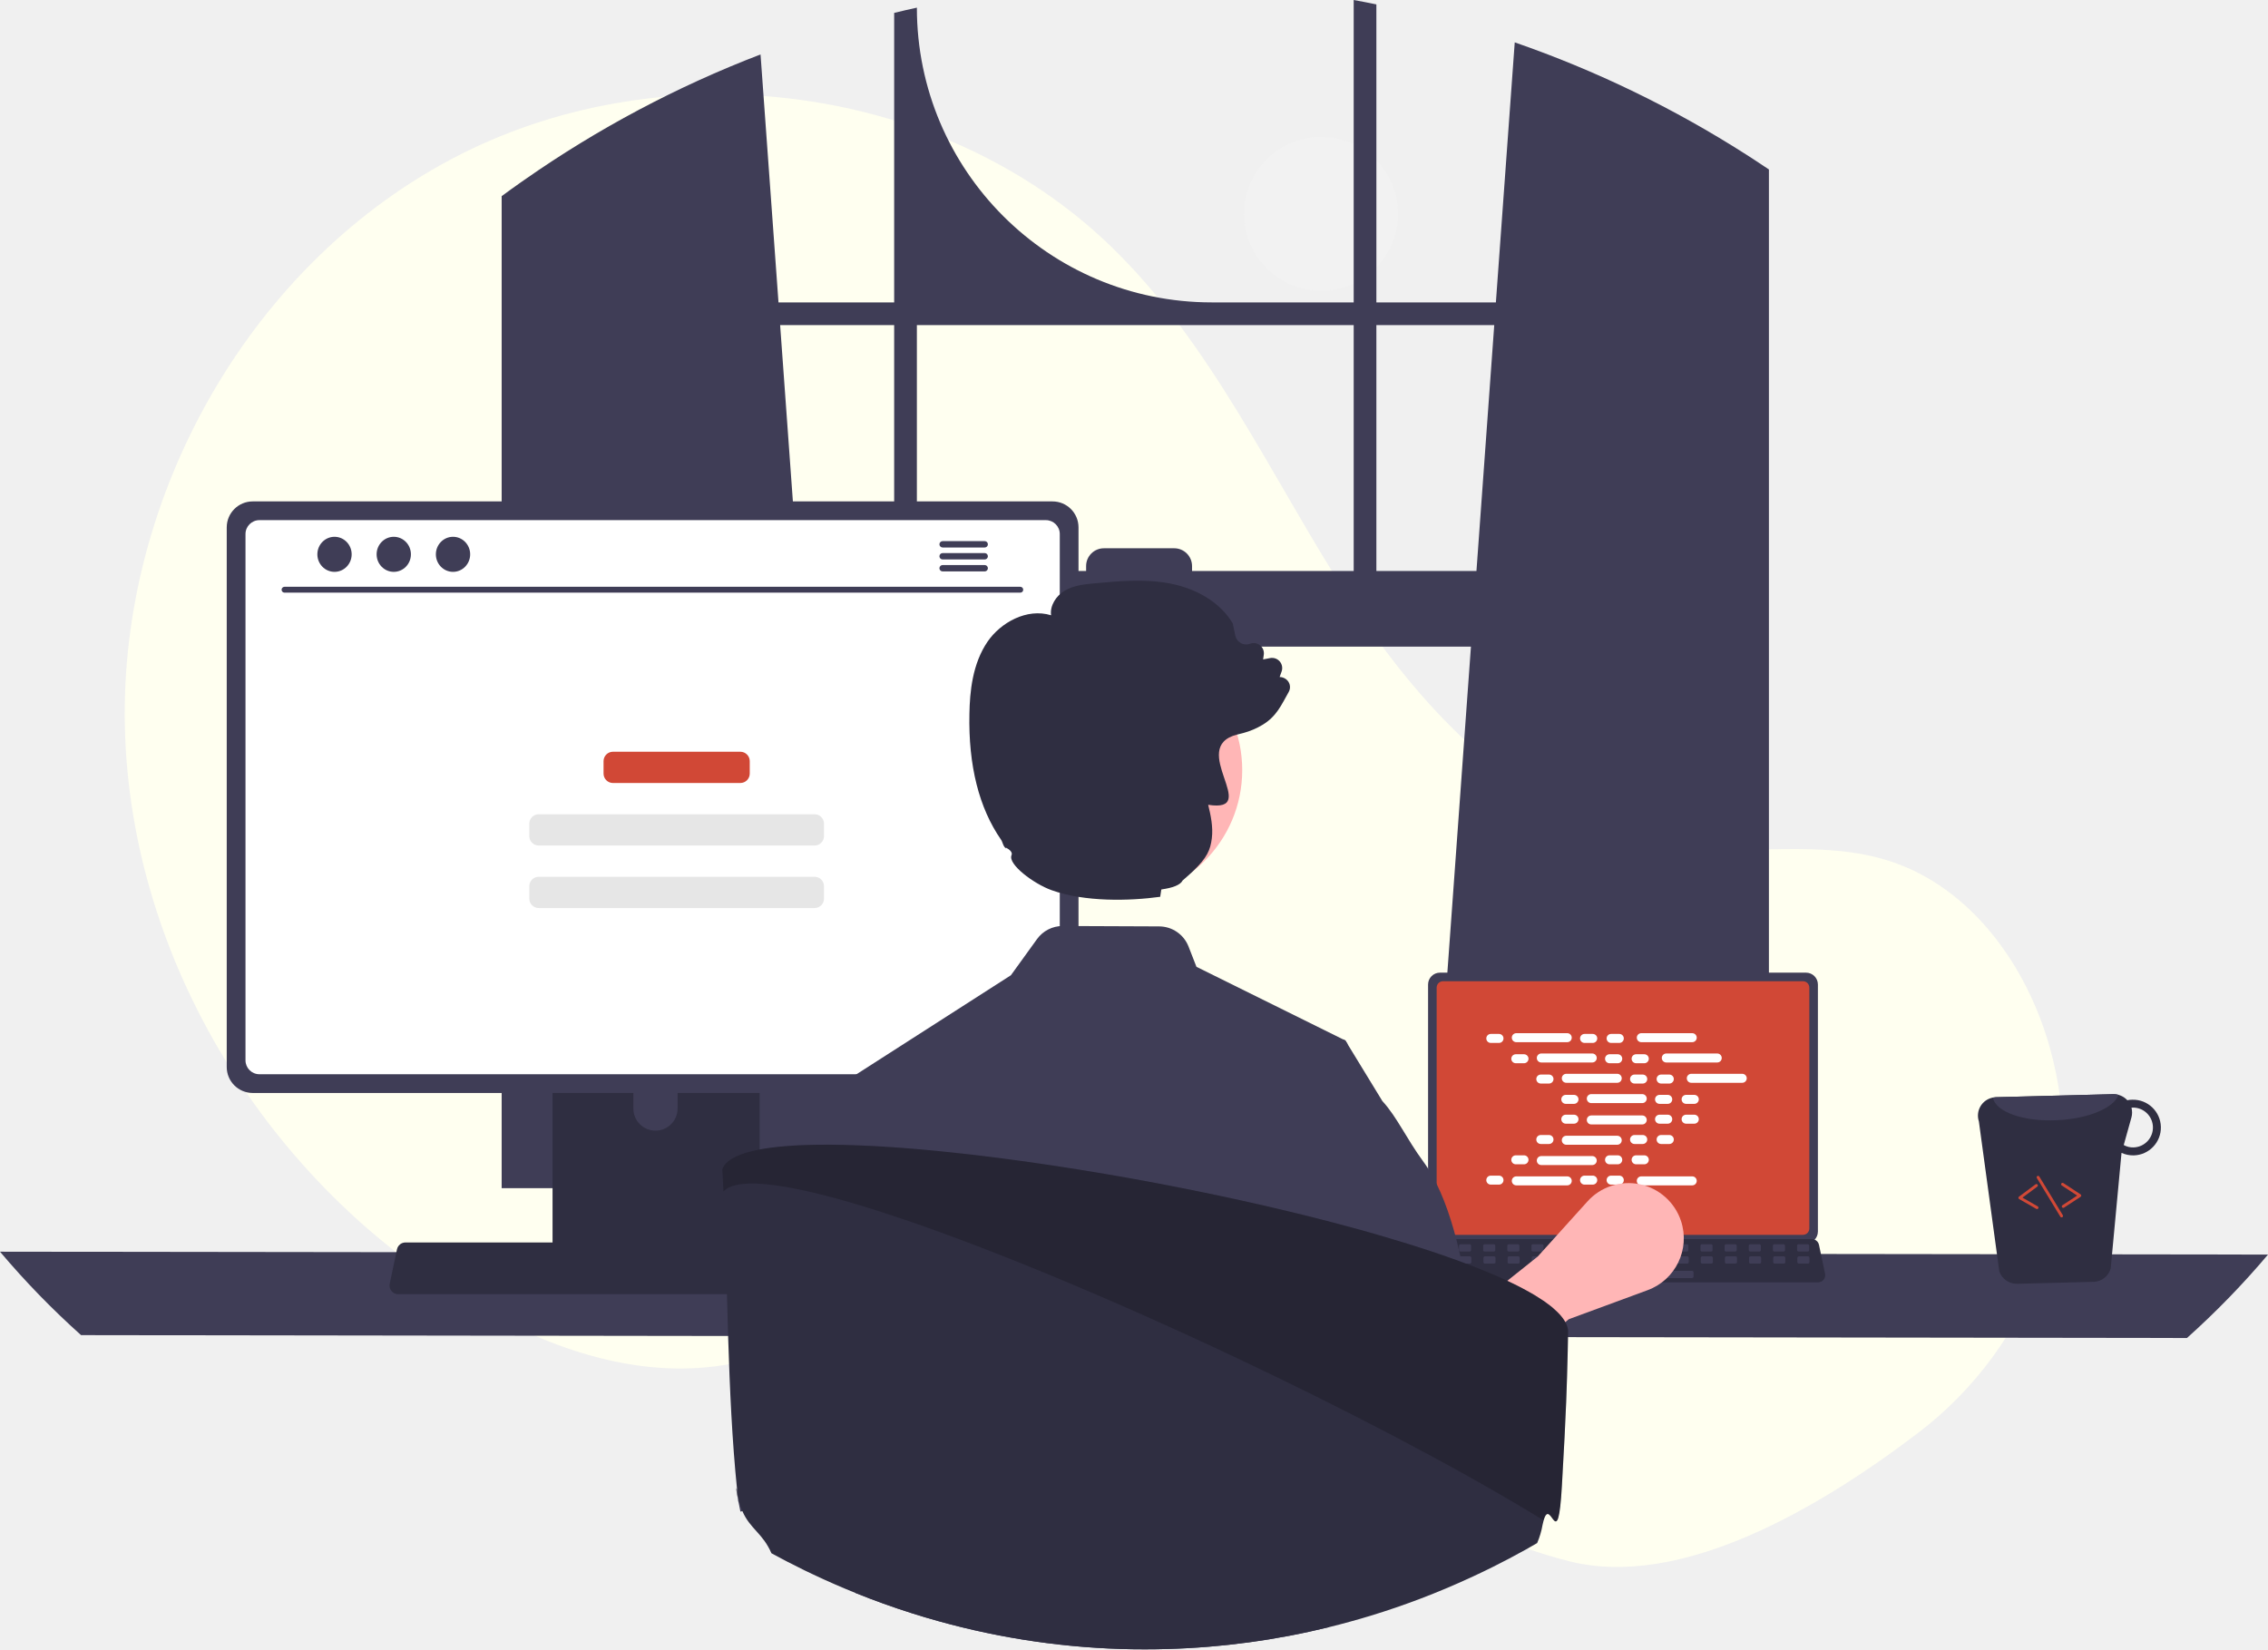
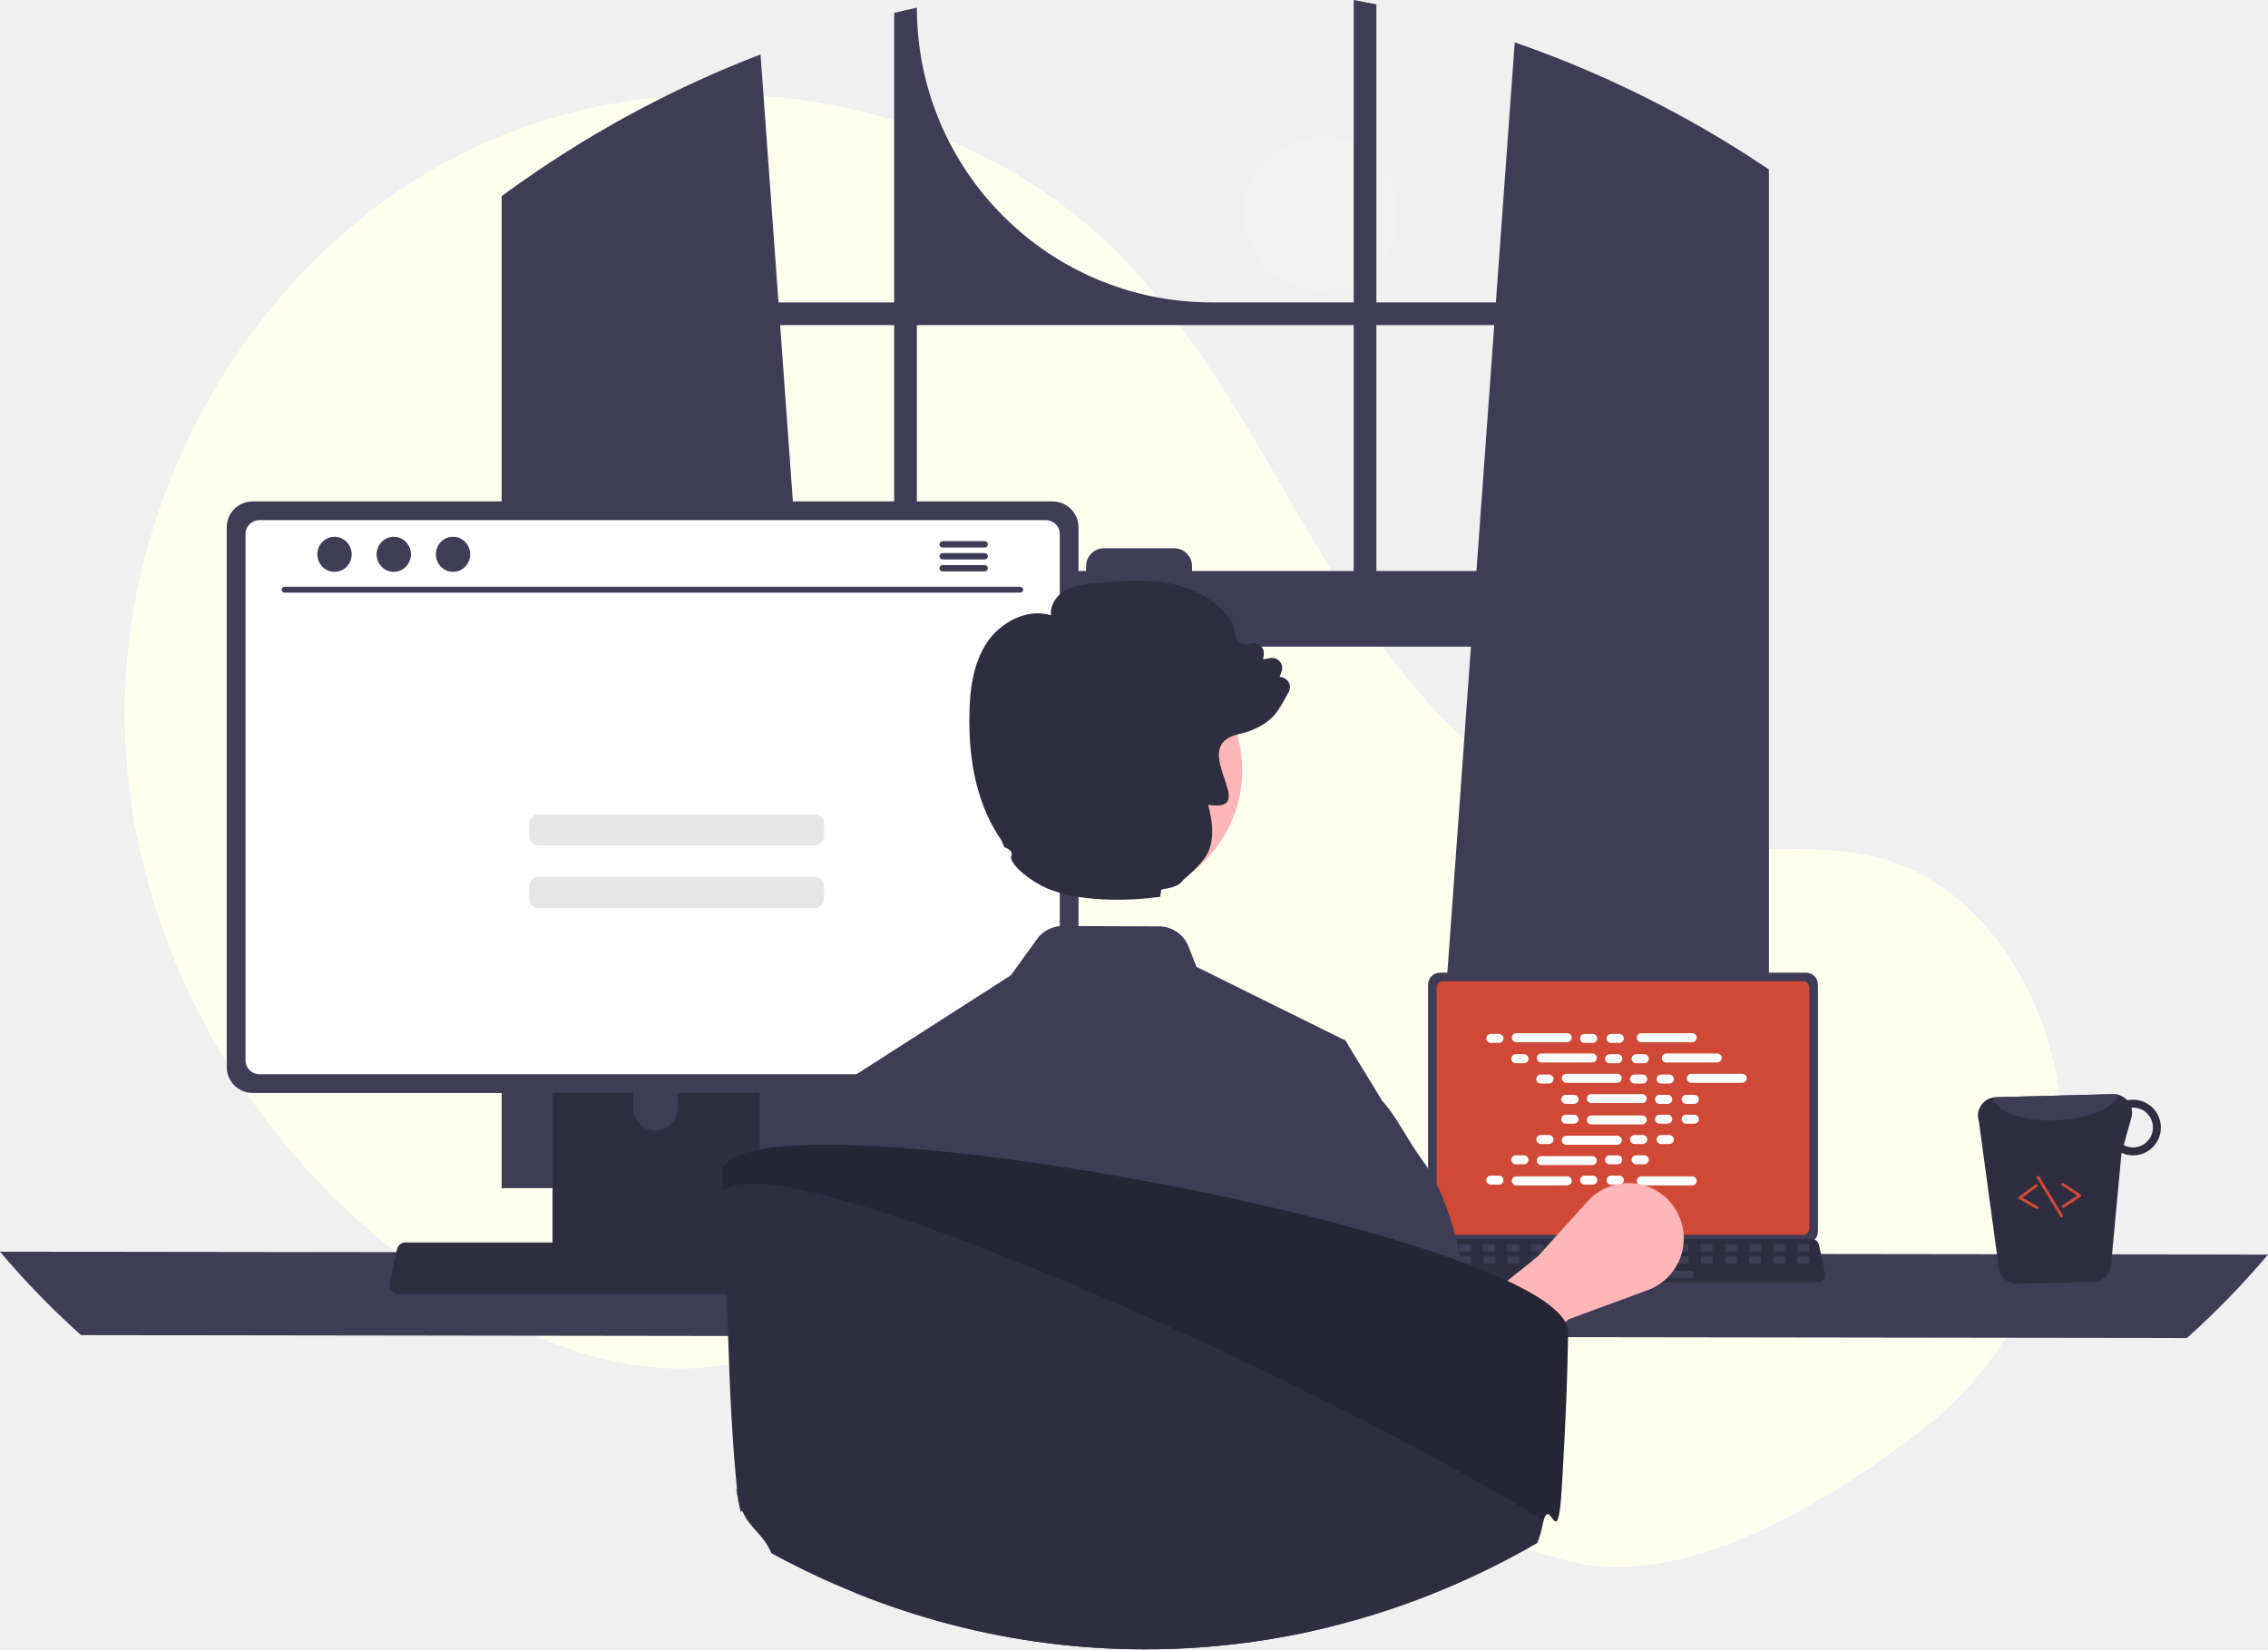
<svg xmlns="http://www.w3.org/2000/svg" data-name="Layer 1" width="786.82" height="572.258" viewBox="0 0 786.82 572.258">
  <circle cx="458.321" cy="74.182" r="26.701" fill="#f2f2f2" />
  <path d="M872.038,661.023c39.688-30.229,58.644-81.025,46.776-129.482q-.442-1.806-.934-3.604c-7.867-28.763-27.332-56.101-55.7-65.291-23.82-7.717-49.82-1.783-74.669-4.851-48.781-6.024-86.601-45.494-113.211-86.819-26.611-41.325-47.062-87.583-82.422-121.724-58.285-56.275-153.362-68.391-225.627-31.76C293.987,254.121,247.955,335.391,249.918,416.386c1.963,80.995,50.046,158.432,119.875,199.517,25.652,15.093,55.321,25.785,84.848,22.044,25.62-3.246,48.899-17.013,74.399-21.1,40.091-6.426,79.927,11.701,114.603,32.824,34.676,21.123,68.17,46.16,107.574,55.952C789.478,715.131,836.881,687.801,872.038,661.023Z" transform="translate(-206.59 -163.8711)" fill="#FFFFF0" />
  <path d="M815.016,219.191c-.87-.58-1.75-1.13-2.62-1.69a380.24,380.24,0,0,0-80.31-38.93l-6.54,90.22h-41.46v-103.39c-2.61-.54-5.24-1.05-7.87-1.53v104.92H626.946A102.27,102.27,0,0,1,524.676,166.521v-0c-2.64.57-5.26,1.18-7.88,1.83v100.44h-40.13l-6.23-86.03a380.858,380.858,0,0,0-81.94,43.53c-.44.3-.88.61-1.31.91-2.21,1.55-4.39,3.13-6.56,4.73v344.19h118.27l-2.09-28.95-11.5-158.95h231.59l-11.5,158.95-2.09,28.95h116.96v-353.45Q817.656,220.901,815.016,219.191Zm-298.22,142.78h-33.39l-6.17-85.3h39.56Zm159.42,0h-56.08v-1.69a6.18,6.18,0,0,0-6.19-6.18h-24.38a6.178,6.178,0,0,0-6.18,6.18v1.69h-58.71v-85.3h151.54Zm7.87,0v-85.3h40.89l-6.17,85.3Z" transform="translate(-206.59 -163.8711)" fill="#3f3d56" />
  <path d="M206.59,598.162a289.003,289.003,0,0,0,28.12,28.95l730.58,1a289.003,289.003,0,0,0,28.12-28.95Z" transform="translate(-206.59 -163.8711)" fill="#3f3d56" />
  <path d="M702.02,505.462v85.704a4.122,4.122,0,0,0,4.119,4.119H833.143a4.122,4.122,0,0,0,4.119-4.119v-85.704a4.124,4.124,0,0,0-4.119-4.115H706.139A4.124,4.124,0,0,0,702.02,505.462Z" transform="translate(-206.59 -163.8711)" fill="#3f3d56" />
  <path d="M704.999,506.529V590.109a2.205,2.205,0,0,0,2.201,2.201H832.086a2.205,2.205,0,0,0,2.201-2.201V506.529a2.206,2.206,0,0,0-2.201-2.206H707.201A2.206,2.206,0,0,0,704.999,506.529Z" transform="translate(-206.59 -163.8711)" fill="#d14836" />
  <path d="M699.364,607.881a2.47,2.47,0,0,0,1.943.93H837.299a2.502,2.502,0,0,0,2.446-3.016l-2.111-10.027a2.507,2.507,0,0,0-1.558-1.818,2.425,2.425,0,0,0-.888-.168H703.41a2.424,2.424,0,0,0-.888.168,2.507,2.507,0,0,0-1.558,1.818l-2.111,10.027A2.501,2.501,0,0,0,699.364,607.881Z" transform="translate(-206.59 -163.8711)" fill="#2f2e41" />
  <rect x="830.034" y="595.588" width="4.188" height="2.513" rx="0.488" transform="translate(1457.666 1029.819) rotate(-180)" fill="#3f3d56" />
  <rect x="821.657" y="595.588" width="4.188" height="2.513" rx="0.488" transform="translate(1440.912 1029.819) rotate(-180)" fill="#3f3d56" />
  <rect x="813.28" y="595.588" width="4.188" height="2.513" rx="0.488" transform="translate(1424.158 1029.819) rotate(-180)" fill="#3f3d56" />
  <rect x="804.903" y="595.588" width="4.188" height="2.513" rx="0.488" transform="translate(1407.404 1029.819) rotate(-180)" fill="#3f3d56" />
  <rect x="796.526" y="595.588" width="4.188" height="2.513" rx="0.488" transform="translate(1390.65 1029.819) rotate(-180)" fill="#3f3d56" />
  <rect x="788.149" y="595.588" width="4.188" height="2.513" rx="0.488" transform="translate(1373.896 1029.819) rotate(-180)" fill="#3f3d56" />
  <rect x="779.772" y="595.588" width="4.188" height="2.513" rx="0.488" transform="translate(1357.142 1029.819) rotate(-180)" fill="#3f3d56" />
  <rect x="771.395" y="595.588" width="4.188" height="2.513" rx="0.488" transform="translate(1340.388 1029.819) rotate(-180)" fill="#3f3d56" />
  <rect x="763.018" y="595.588" width="4.188" height="2.513" rx="0.488" transform="translate(1323.634 1029.819) rotate(-180)" fill="#3f3d56" />
  <rect x="754.641" y="595.588" width="4.188" height="2.513" rx="0.488" transform="translate(1306.88 1029.819) rotate(-180)" fill="#3f3d56" />
  <rect x="746.264" y="595.588" width="4.188" height="2.513" rx="0.488" transform="translate(1290.126 1029.819) rotate(-180)" fill="#3f3d56" />
  <rect x="737.887" y="595.588" width="4.188" height="2.513" rx="0.488" transform="translate(1273.372 1029.819) rotate(-180)" fill="#3f3d56" />
  <rect x="729.51" y="595.588" width="4.188" height="2.513" rx="0.488" transform="translate(1256.618 1029.819) rotate(-180)" fill="#3f3d56" />
  <rect x="721.133" y="595.588" width="4.188" height="2.513" rx="0.488" transform="translate(1239.865 1029.819) rotate(-180)" fill="#3f3d56" />
  <rect x="712.756" y="595.588" width="4.188" height="2.513" rx="0.488" transform="translate(1223.111 1029.819) rotate(-180)" fill="#3f3d56" />
  <rect x="704.379" y="595.588" width="4.188" height="2.513" rx="0.488" transform="translate(1206.357 1029.819) rotate(-180)" fill="#3f3d56" />
  <rect x="830.133" y="599.777" width="4.188" height="2.513" rx="0.488" transform="translate(1457.864 1038.196) rotate(-180)" fill="#3f3d56" />
  <rect x="821.756" y="599.777" width="4.188" height="2.513" rx="0.488" transform="translate(1441.11 1038.196) rotate(-180)" fill="#3f3d56" />
  <rect x="813.379" y="599.777" width="4.188" height="2.513" rx="0.488" transform="translate(1424.356 1038.196) rotate(-180)" fill="#3f3d56" />
  <rect x="805.002" y="599.777" width="4.188" height="2.513" rx="0.488" transform="translate(1407.602 1038.196) rotate(-180)" fill="#3f3d56" />
  <rect x="796.625" y="599.777" width="4.188" height="2.513" rx="0.488" transform="translate(1390.848 1038.196) rotate(-180)" fill="#3f3d56" />
  <rect x="788.248" y="599.777" width="4.188" height="2.513" rx="0.488" transform="translate(1374.094 1038.196) rotate(-180)" fill="#3f3d56" />
  <rect x="779.871" y="599.777" width="4.188" height="2.513" rx="0.488" transform="translate(1357.34 1038.196) rotate(-180)" fill="#3f3d56" />
  <rect x="771.494" y="599.777" width="4.188" height="2.513" rx="0.488" transform="translate(1340.586 1038.196) rotate(-180)" fill="#3f3d56" />
  <rect x="763.117" y="599.777" width="4.188" height="2.513" rx="0.488" transform="translate(1323.832 1038.196) rotate(-180)" fill="#3f3d56" />
  <rect x="754.74" y="599.777" width="4.188" height="2.513" rx="0.488" transform="translate(1307.078 1038.196) rotate(-180)" fill="#3f3d56" />
  <rect x="746.363" y="599.777" width="4.188" height="2.513" rx="0.488" transform="translate(1290.324 1038.196) rotate(-180)" fill="#3f3d56" />
  <rect x="737.986" y="599.777" width="4.188" height="2.513" rx="0.488" transform="translate(1273.57 1038.196) rotate(-180)" fill="#3f3d56" />
  <rect x="729.609" y="599.777" width="4.188" height="2.513" rx="0.488" transform="translate(1256.816 1038.196) rotate(-180)" fill="#3f3d56" />
  <rect x="721.232" y="599.777" width="4.188" height="2.513" rx="0.488" transform="translate(1240.062 1038.196) rotate(-180)" fill="#3f3d56" />
  <rect x="712.855" y="599.777" width="4.188" height="2.513" rx="0.488" transform="translate(1223.309 1038.196) rotate(-180)" fill="#3f3d56" />
  <rect x="704.478" y="599.777" width="4.188" height="2.513" rx="0.488" transform="translate(1206.555 1038.196) rotate(-180)" fill="#3f3d56" />
  <rect x="760.604" y="604.803" width="33.508" height="2.513" rx="0.488" transform="translate(1348.126 1048.248) rotate(-180)" fill="#3f3d56" />
  <rect x="515.631" y="358.737" width="5.966" height="3.122" rx="1.561" fill="#fff" />
  <rect x="548.154" y="358.737" width="5.966" height="3.122" rx="1.561" fill="#fff" />
  <rect x="557.369" y="358.737" width="5.966" height="3.122" rx="1.561" fill="#fff" />
  <rect x="524.477" y="358.477" width="20.796" height="3.122" rx="1.561" fill="#fff" />
  <rect x="567.841" y="358.477" width="20.796" height="3.122" rx="1.561" fill="#fff" />
  <rect x="524.304" y="365.784" width="5.966" height="3.122" rx="1.561" fill="#fff" />
  <rect x="556.827" y="365.784" width="5.966" height="3.122" rx="1.561" fill="#fff" />
  <rect x="566.042" y="365.784" width="5.966" height="3.122" rx="1.561" fill="#fff" />
  <rect x="533.15" y="365.523" width="20.796" height="3.122" rx="1.561" fill="#fff" />
  <rect x="576.514" y="365.523" width="20.796" height="3.122" rx="1.561" fill="#fff" />
  <rect x="532.977" y="372.83" width="5.966" height="3.122" rx="1.561" fill="#fff" />
  <rect x="565.5" y="372.83" width="5.966" height="3.122" rx="1.561" fill="#fff" />
  <rect x="574.715" y="372.83" width="5.966" height="3.122" rx="1.561" fill="#fff" />
  <rect x="541.823" y="372.57" width="20.796" height="3.122" rx="1.561" fill="#fff" />
  <rect x="585.187" y="372.57" width="20.796" height="3.122" rx="1.561" fill="#fff" />
  <rect x="541.649" y="379.877" width="5.966" height="3.122" rx="1.561" fill="#fff" />
  <rect x="574.172" y="379.877" width="5.966" height="3.122" rx="1.561" fill="#fff" />
  <rect x="583.387" y="379.877" width="5.966" height="3.122" rx="1.561" fill="#fff" />
  <rect x="550.496" y="379.617" width="20.796" height="3.122" rx="1.561" fill="#fff" />
  <rect x="548.154" y="407.898" width="5.966" height="3.122" rx="1.561" fill="#fff" />
  <rect x="557.369" y="407.898" width="5.966" height="3.122" rx="1.561" fill="#fff" />
  <rect x="567.841" y="408.158" width="20.796" height="3.122" rx="1.561" fill="#fff" />
  <rect x="515.631" y="407.898" width="5.966" height="3.122" rx="1.561" fill="#fff" />
  <rect x="524.477" y="408.158" width="20.796" height="3.122" rx="1.561" fill="#fff" />
  <rect x="524.304" y="400.851" width="5.966" height="3.122" rx="1.561" fill="#fff" />
  <rect x="556.827" y="400.851" width="5.966" height="3.122" rx="1.561" fill="#fff" />
  <rect x="566.042" y="400.851" width="5.966" height="3.122" rx="1.561" fill="#fff" />
  <rect x="533.15" y="401.111" width="20.796" height="3.122" rx="1.561" fill="#fff" />
  <rect x="532.977" y="393.804" width="5.966" height="3.122" rx="1.561" fill="#fff" />
  <rect x="565.5" y="393.804" width="5.966" height="3.122" rx="1.561" fill="#fff" />
  <rect x="574.715" y="393.804" width="5.966" height="3.122" rx="1.561" fill="#fff" />
  <rect x="541.823" y="394.064" width="20.796" height="3.122" rx="1.561" fill="#fff" />
  <rect x="541.649" y="386.758" width="5.966" height="3.122" rx="1.561" fill="#fff" />
  <rect x="574.172" y="386.758" width="5.966" height="3.122" rx="1.561" fill="#fff" />
  <rect x="583.387" y="386.758" width="5.966" height="3.122" rx="1.561" fill="#fff" />
  <rect x="550.496" y="387.018" width="20.796" height="3.122" rx="1.561" fill="#fff" />
  <path d="M711.507,654.353l-13.35-21.102,41.902-33.403,17.295-19.161a19.161,19.161,0,0,1,32.418,6.828h0a19.161,19.161,0,0,1-11.57,23.991l-27.349,10.075Z" transform="translate(-206.59 -163.8711)" fill="#ffb6b6" />
  <path d="M398.28,501.352v102.56h71.85v-102.56a3.448,3.448,0,0,0-2.43-3.3,3.175,3.175,0,0,0-1.03-.16H401.75A3.463,3.463,0,0,0,398.28,501.352Zm28.04,35.24a7.67,7.67,0,0,1,15.34,0v11.9a7.67,7.67,0,0,1-15.34,0Z" transform="translate(-206.59 -163.8711)" fill="#2f2e41" />
  <path d="M398.06,600.632v9.89a1.946,1.946,0,0,0,1.93,1.94h68.43a1.94,1.94,0,0,0,1.93-1.94v-9.89Z" transform="translate(-206.59 -163.8711)" fill="#3f3d56" />
  <path d="M285.25,346.832V534.092a9.007,9.007,0,0,0,9,9h277.5a9.007,9.007,0,0,0,9-9V346.832a9.011,9.011,0,0,0-9-8.99H294.25A9.012,9.012,0,0,0,285.25,346.832Z" transform="translate(-206.59 -163.8711)" fill="#3f3d56" />
  <path d="M291.76,349.162v182.62a4.818,4.818,0,0,0,4.81,4.81H569.44a4.818,4.818,0,0,0,4.81-4.81v-182.62a4.82,4.82,0,0,0-4.81-4.82H296.57A4.821,4.821,0,0,0,291.76,349.162Z" transform="translate(-206.59 -163.8711)" fill="#fff" />
  <path d="M342.4,611.792a2.948,2.948,0,0,0,2.32,1.11h162.34a2.987,2.987,0,0,0,2.92-3.6l-2.52-11.97a2.993,2.993,0,0,0-1.86-2.17,2.895,2.895,0,0,0-1.06-.2H347.23a2.894,2.894,0,0,0-1.06.2,2.992,2.992,0,0,0-1.86,2.17l-2.52,11.97A2.985,2.985,0,0,0,342.4,611.792Z" transform="translate(-206.59 -163.8711)" fill="#2f2e41" />
  <path d="M560.585,369.499H305.261a1.016,1.016,0,0,1,0-2.031H560.585a1.016,1.016,0,0,1,0,2.031Z" transform="translate(-206.59 -163.8711)" fill="#3f3d56" />
  <ellipse cx="116.051" cy="192.33" rx="5.95" ry="6.083" fill="#3f3d56" />
  <ellipse cx="136.607" cy="192.33" rx="5.95" ry="6.083" fill="#3f3d56" />
  <ellipse cx="157.163" cy="192.33" rx="5.95" ry="6.083" fill="#3f3d56" />
  <path d="M548.206,351.622h-14.6a1.105,1.105,0,0,0,0,2.21h14.6a1.105,1.105,0,0,0,0-2.21Z" transform="translate(-206.59 -163.8711)" fill="#3f3d56" />
  <path d="M548.206,355.772h-14.6a1.105,1.105,0,0,0,0,2.21h14.6a1.105,1.105,0,0,0,0-2.21Z" transform="translate(-206.59 -163.8711)" fill="#3f3d56" />
  <path d="M548.206,359.922h-14.6a1.105,1.105,0,0,0,0,2.21h14.6a1.105,1.105,0,0,0,0-2.21Z" transform="translate(-206.59 -163.8711)" fill="#3f3d56" />
  <path d="M900.186,604.972a6.416,6.416,0,0,0,6.183,4.331l26.492-.682a6.329,6.329,0,0,0,5.981-4.657l3.749-40.087a9.794,9.794,0,0,0,4.238.871,9.661,9.661,0,1,0-.485-19.317,8.184,8.184,0,0,0-1.736.181,6.548,6.548,0,0,0-4.874-2.103l-40.751,1.052a5.853,5.853,0,0,0-1.005.125,6.365,6.365,0,0,0-4.873,8.265Zm43.173-43.817,2.668-9.553a6.506,6.506,0,0,0,.02-3.375c.129-0.0.244-.062.373-.062a6.91,6.91,0,0,1,.324,13.817A6.505,6.505,0,0,1,943.359,561.156Z" transform="translate(-206.59 -163.8711)" fill="#2f2e41" />
  <path d="M897.978,544.686c.868,4.964,10.629,8.454,22.366,7.847,10.793-.497,19.617-4.287,21.234-8.778a6.025,6.025,0,0,0-1.844-.246l-40.751,1.052A5.853,5.853,0,0,0,897.978,544.686Z" transform="translate(-206.59 -163.8711)" fill="#3f3d56" />
  <path d="M922.494,582.944a.497.497,0,0,0,.151-.066l5.753-3.766a.499.499,0,0,0,0-.836l-5.98-3.917a.5.5,0,1,0-.548.836l5.341,3.498-5.114,3.348a.5.5,0,0,0,.396.903Z" transform="translate(-206.59 -163.8711)" fill="#d14836" />
  <path d="M913.408,583.363a.5.5,0,0,0,.126-.918l-5.303-3.04,5.126-3.807a.5.5,0,1,0-.596-.802l-5.739,4.263a.5.5,0,0,0,.049.835l5.965,3.42A.5.5,0,0,0,913.408,583.363Z" transform="translate(-206.59 -163.8711)" fill="#d14836" />
  <path d="M921.922,586.244a.482.482,0,0,0,.137-.058.5.5,0,0,0,.168-.687l-8.155-13.408a.5.5,0,0,0-.854.521l8.155,13.408A.5.5,0,0,0,921.922,586.244Z" transform="translate(-206.59 -163.8711)" fill="#d14836" />
-   <rect x="209.385" y="260.827" width="50.719" height="10.846" rx="3.264" fill="#d14836" />
  <rect x="183.626" y="282.519" width="102.236" height="10.846" rx="3.264" fill="#e6e6e6" />
  <rect x="183.626" y="304.21" width="102.236" height="10.846" rx="3.264" fill="#e6e6e6" />
  <path d="M497.301,540.717l.217.684.011.023,6.525,19.838,7.506,22.861,14.123,42.961.137,6.673v.023l1.049,53.684-2.909,7.278,3.274,11.932s-1.506-18.037-9.582-7.679c-4.574,5.886-9.925,11.91-14.317,17.556q9.6,3.884,19.507,7.027c1.426.456,2.863.89,4.301,1.323q.462.137.924.274a266.863,266.863,0,0,0,67.351,10.826c1.186.034,2.35.057,3.479.08.399.011.787.023,1.175.023,1.278.011,2.544.023,3.822.023q3.867,0,7.7-.114a266.853,266.853,0,0,0,56.091-7.586c-.125-7.586-.468-16.45-.958-25.918-.228-4.643-5.35-9.674-5.658-14.533-.217-3.65,4.381-7.084,4.141-10.792-1.551-22.827-3.491-14.064-4.928-30.229q-.222-2.379-.411-4.552c-.924-10.381-1.563-16.872-1.563-16.872l6.137-38.683,9.639-60.734-.742-1.221-.833-.411-50.844-25.165-2.761-7.073a10.979,10.979,0,0,0-10.141-6.947l-33.493-.137a10.931,10.931,0,0,0-8.909,4.529l-9.069,12.56Z" transform="translate(-206.59 -163.8711)" fill="#3f3d56" />
  <path d="M533.407,617.525,525.82,633.758l-5.179,11.088-8.909,46.646-4.46,4.734L503.45,679.467l-39.998,8.881c-1.312-7.29-.351.247-1.161-7.75.228-.228.468-.456.707-.685.639-.593,1.175-1.152,1.164-1.688-.456-27.584.913-74.526,12.343-102.966a60.053,60.053,0,0,1,7.027-13.107c.228-.308.445-.616.662-.924,5.27-7.381,8.601-14.647,13.324-19.815v-.011a.53.53,0,0,0,.08-.08.157.157,0,0,0,.046-.034l32.443-17.203,1.392,39.105.992,28.109Z" transform="translate(-206.59 -163.8711)" fill="#3f3d56" />
  <path d="M650.391,622.135l9.476,20.275,3.307,7.061,8.907,46.642,4.446,4.723,3.83-16.755,1.8-.369,32.459-6.722,9.461,30.046a17.984,17.984,0,0,0-3.261-22.506c-.646-.585-1.184-1.154-1.169-1.692.538-32.443-1.446-91.684-19.367-116.066-5.692-7.738-9.107-15.445-14.076-20.829-.015-.015-.015-.031-.031-.031L674.081,526.114l-.738-1.215-.831-.415Z" transform="translate(-206.59 -163.8711)" fill="#3f3d56" />
  <circle id="a657ec4b-47ce-4d2a-9c58-81a811696ca9" data-name="Ellipse 5" cx="386.397" cy="267.201" r="44.558" fill="#ffb6b6" />
  <path d="M653.212,399.948a3.759,3.759,0,0,0-2.69-1.19l.67-1.86a3.528,3.528,0,0,0-3.96-4.7l-2.44.47.23-1.63a3.534,3.534,0,0,0-4.73-3.82,3.766,3.766,0,0,1-3.24-.23,3.846,3.846,0,0,1-1.92-2.61l-.85-4.1-.09-.22c-4.14-6.9-12.1-11.92-21.84-13.76-8.67-1.65-17.56-.81-26.13-.02-3.4.32-7.24.68-10.44,2.64-2.72,1.68-5.02,5.04-4.55,8.43-8.45-2.59-17.51,2.58-22,9.1-5.32,7.76-6.19,17.48-6.33,25.08-.38,17.98,3.33,32.69,11,43.73.56.8.7,2.47,1.81,3.03l-.23-.37c1.24.62,2.5,1.62,2.03,2.69-1.35,3.08,7.62,9.89,13.94,12.14,11.53,4.11,26.86,3.76,37.64,2.28l.38-2.55c3.89-.53,6.63-1.54,7.4-3.12,1.36-1.16,2.52-2.2,3.53-3.16l.01-.01c.02-.02.06-.05.08-.07,4.87-4.67,6-7.33,6.51-11.38.49-3.97-.38-8-1.27-11.63,18.74,2.9-7.38-19.96,10.08-24.38a5.434,5.434,0,0,1,.61-.15c.51-.12,1.02-.24,1.51-.38a26.448,26.448,0,0,0,6.72-2.87c4.88-2.97,6.49-6.91,9.01-11.35A3.427,3.427,0,0,0,653.212,399.948Z" transform="translate(-206.59 -163.8711)" fill="#2f2e41" />
  <path d="M750.582,625.308c-.01,1.75-.03,4.2-.11,7.23q-.015.63-.03,1.29c-.13,5.57-.26,10.24-.47,15.43-.01.36-.02.71-.04,1.07-.28,7.24-.72,15.67-1.48,29.02-1.41,24.66-3.87,3.39-6.34,12.04-.12.43-.25.94-.37,1.54a27.916,27.916,0,0,1-1.88,6.33c-1.31.78-2.66,1.53-3.99,2.28-3.79,2.11-7.64,4.14-11.52,6.07-2.18,1.08-4.37,2.14-6.57,3.16-.35.16-.69.32-1.03.47a270.887,270.887,0,0,1-34.75,13.26c-2.32.7-4.63,1.38-6.97,2.01-2.44.68-4.88,1.32-7.35,1.92a266.893,266.893,0,0,1-56.09,7.59c-2.55.08-5.12.11-7.7.11-1.28,0-2.54-.01-3.82-.02-.39,0-.78-.01-1.17-.02-1.13-.03-2.3-.05-3.48-.08a266.663,266.663,0,0,1-67.35-10.83l-.93-.27c-1.44-.44-2.87-.87-4.3-1.33q-9.9-3.135-19.51-7.02-7.335-2.955-14.5-6.34a.339.339,0,0,1-.12-.06c-1-.46-2.01-.94-3.01-1.43-.13-.07-.27-.14-.41-.21q-5.595-2.73-11.07-5.72c-3.07-7.05-7.39-8.4-10.07-14.6a25.874,25.874,0,0,1-1.68-5.74c0-.02-.01-.04-.01-.07.28,3.72-1.19-6.6-.01-.04-.01-.12-.02-.25-.03-.4-.03-.36-.07-.8-.13-1.35-3.43-33.49-3.21-71.79-4.7-103.35q-.15-3.06-.31-5.86c-.03-.62-.07-1.23-.11-1.83.07-.18.15-.37.24-.55a1.002,1.002,0,0,1,.07-.15,1.623,1.623,0,0,1,.1-.18c.02-.03.05-.07.07-.1a.917.917,0,0,1,.05-.1c.09-.14.19-.29.3-.43.05-.06.09-.11.14-.16a.808.808,0,0,1,.12-.14.637.637,0,0,1,.11-.13c.04-.04.08-.09.13-.14a.302.302,0,0,1,.08-.08,2.033,2.033,0,0,1,.26-.25,9.624,9.624,0,0,1,1.14-.9c.14-.09.29-.18.43-.28a19.135,19.135,0,0,1,3.17-1.52c.38-.14.76-.27,1.17-.41.15-.04.29-.09.44-.14.22-.07.44-.14.67-.19,1.14-.34,2.37-.63,3.7-.9.16-.03.33-.06.5-.1.24-.05.49-.09.74-.13.34-.06.69-.12,1.04-.18,2.97-.47,6.34-.82,10.06-1.05q.525-.03,1.05-.06c.41-.02.82-.04,1.24-.06.35-.02.71-.03,1.07-.04.35-.02.71-.03,1.08-.04,1.01-.03,2.05-.06,3.11-.08,3.02-.06,6.2-.04,9.54.03,1.55.04,3.13.08,4.75.15.11,0,.21.01.31.01,1.41.05,2.83.11,4.29.19,1.02.05,2.05.1,3.08.16.97.06,1.95.12,2.94.19.77.04,1.54.1,2.32.15.66.05,1.32.1,1.98.14l.9.06c.49.04.98.07,1.48.12,1.1.09,2.2.18,3.32.27,1.11.1,2.24.2,3.37.3s2.27.21,3.41.32c.12.01.23.02.34.03,1.04.11,2.08.21,3.13.32.24.02.49.04.73.07,1.001.101,2.022.218,3.032.326.31.033.618.066.929.1.791.086,1.572.161,2.368.254,1.05.12,2.12.23,3.16.37.81.09,1.62.18,2.43.28,1.27.15,2.56.31,3.85.48.49.06.98.12,1.47.19,3.68.46,7.4.97,11.18,1.5,5.73.81,11.55,1.69,17.41,2.64q8.805,1.425,17.71,3.01c1.5.27,3,.54,4.51.82q1.02.195,2.04.39c1.16.21,2.32.43,3.48.65,1.16.22,2.32.44,3.48.67,1.38.27,2.77.54,4.15.81,9.09,1.8,18.13,3.72,26.95,5.73,1.45.33,2.9.67,4.34,1q4.32,1.005,8.56,2.04c.78.18,1.55.37,2.32.56,1.92.48,3.84.96,5.73,1.45l.33.09c1.39.34,2.75.69,4.11,1.05q4.815,1.26,9.47,2.55,3.09.855,6.11,1.73c3.01.87,5.96,1.75,8.83,2.64.71.22,1.42.44,2.12.65,2.1.65,4.17,1.31,6.18,1.97,1.6.52,3.16,1.05,4.7,1.58q2.31.795,4.53,1.59c.95.34,1.89.7,2.83,1.04,1.35.5,2.68,1,3.98,1.5.4.15.79.31,1.18.46.25.11.49.2.73.3.47.19.95.37,1.41.56.47.18.93.37,1.39.57.45.18.91.37,1.35.56.45.18.89.37,1.33.57.37.15.73.31,1.08.47.71.31,1.42.62,2.11.94.34.16.68.31,1.02.47l.78.36c.11.06.22.11.33.16.25.12.51.25.76.37.58.27,1.15.56,1.71.83.75.38,1.48.76,2.18,1.13.71.38,1.4.76,2.06,1.13.11.06.21.12.32.18.15.08.3.17.45.25.51.29,1,.59,1.49.88.96.59,1.87,1.17,2.72,1.75.19.13.37.26.56.38.63.45,1.23.89,1.79,1.34,0,.01,0,.01.01.01.19.14.37.29.55.43.15.14.31.26.46.4.52.45,1,.88,1.44,1.32a5.667,5.667,0,0,1,.42.43,1.208,1.208,0,0,1,.16.16c.2.2.38.4.55.6a.553.553,0,0,1,.07.09c.24.28.46.56.67.84.1.14.21.28.3.42.12.17.24.35.34.52.09.14.17.29.25.43a7.257,7.257,0,0,1,.54,1.13,5.241,5.241,0,0,1,.27.82A5.844,5.844,0,0,1,750.582,625.308Z" transform="translate(-206.59 -163.8711)" fill="#2f2e41" />
  <path d="M750.582,625.308c-.01,1.75-.03,4.2-.11,7.23-.01.42-.03.85-.04,1.29-.1,4.25-.25,9.5-.46,15.43-.01.36-.02.71-.04,1.07-.28,7.24-.72,15.67-1.48,29.02-1.41,24.66-3.87,3.39-6.34,12.04-6.86-4.22-14.38-8.64-22.42-13.18q-2.175-1.23-4.39-2.47c-16.08-8.97-34.04-18.37-52.79-27.68-.74-.37-1.49-.74-2.23-1.1-42.95-21.23-89.83-41.88-127.81-55.66-7.33-2.66-14.33-5.06-20.91-7.17-13.86-4.43-25.84-7.53-35.06-8.87-9.6-1.4-16.23-.9-18.91,1.99q-.15-3.06-.31-5.86-.06-.93-.12-1.83c.062-.165.142-.322.22-.48.011-.023.019-.047.03-.07a1.002,1.002,0,0,1,.07-.15,1.623,1.623,0,0,1,.1-.18,1.06,1.06,0,0,1,.12-.2c.09-.14.19-.29.3-.43a3.483,3.483,0,0,1,.26-.3.637.637,0,0,1,.11-.13c.04-.04.08-.09.13-.14a.302.302,0,0,1,.08-.08,2.033,2.033,0,0,1,.26-.25,9.624,9.624,0,0,1,1.14-.9c.14-.09.29-.18.43-.28a19.135,19.135,0,0,1,3.17-1.52c.38-.14.76-.27,1.17-.41.15-.04.29-.09.44-.14.22-.07.44-.14.67-.19,1.14-.34,2.37-.63,3.7-.9.4-.08.82-.16,1.24-.23.34-.06.69-.12,1.04-.18,2.97-.47,6.34-.82,10.06-1.05q.525-.03,1.05-.06c.41-.02.82-.04,1.24-.06.35-.02.71-.03,1.07-.04.35-.02.71-.03,1.08-.04,1.01-.03,2.05-.06,3.11-.08,3.02-.05,6.2-.03,9.54.04,1.55.03,3.13.08,4.75.15.1,0,.21.01.31.01,1.41.04,2.84.11,4.29.18,1.02.05,2.05.1,3.08.16.97.06,1.95.12,2.94.19.77.04,1.54.1,2.32.15.66.05,1.32.1,1.98.14.79.06,1.58.12,2.38.18,1.1.09,2.2.18,3.32.27,1.11.1,2.24.2,3.37.3s2.27.21,3.41.32c.12.01.23.02.34.03,1.04.11,2.08.21,3.13.32q8.73.885,17.97,2.07,5.52.705,11.18,1.51c5.73.81,11.55,1.69,17.41,2.63q8.805,1.425,17.71,3.01c1.5.27,3,.54,4.51.82q2.76.51,5.52,1.04c1.16.22,2.32.44,3.48.67,1.38.27,2.77.54,4.15.81,9.09,1.8,18.13,3.72,26.95,5.73,1.45.33,2.9.67,4.34,1q4.32,1.005,8.56,2.04c.78.19,1.55.38,2.32.57q2.895.72,5.73,1.44v.01c.11.02.22.05.33.08,1.38.35,2.75.7,4.11,1.06q4.815,1.26,9.47,2.54c2.06.58,4.1,1.15,6.11,1.73,3.01.88,5.96,1.76,8.83,2.64.71.22,1.42.44,2.12.65q3.15.99,6.18,1.97c1.6.52,3.16,1.05,4.7,1.58q2.31.795,4.53,1.59c.96.34,1.9.69,2.83,1.03,1.36.5,2.68,1,3.98,1.51.4.15.79.31,1.18.46.73.28,1.44.57,2.14.86.47.18.93.37,1.39.57.45.18.91.37,1.35.56.45.18.89.37,1.33.57.37.15.73.31,1.08.47.71.31,1.42.62,2.11.94.34.16.68.31,1.02.47l.78.36c.11.06.22.11.33.16.85.4,1.67.8,2.47,1.2.75.38,1.48.76,2.18,1.13.83.44,1.62.87,2.38,1.31.15.08.3.17.45.25.51.29,1,.59,1.49.88.96.59,1.87,1.17,2.72,1.75.84.58,1.62,1.15,2.35,1.72,0,.01,0,.01.01.01.35.28.69.56,1.01.83.52.45,1,.88,1.44,1.32a5.667,5.667,0,0,1,.42.43,1.208,1.208,0,0,1,.16.16c.21.23.42.46.62.69.24.28.46.56.67.84.1.14.21.28.3.42.12.17.24.35.34.52.09.14.17.29.25.43a7.257,7.257,0,0,1,.54,1.13,6.053,6.053,0,0,1,.27.82A5.844,5.844,0,0,1,750.582,625.308Z" transform="translate(-206.59 -163.8711)" opacity="0.2" />
</svg>
